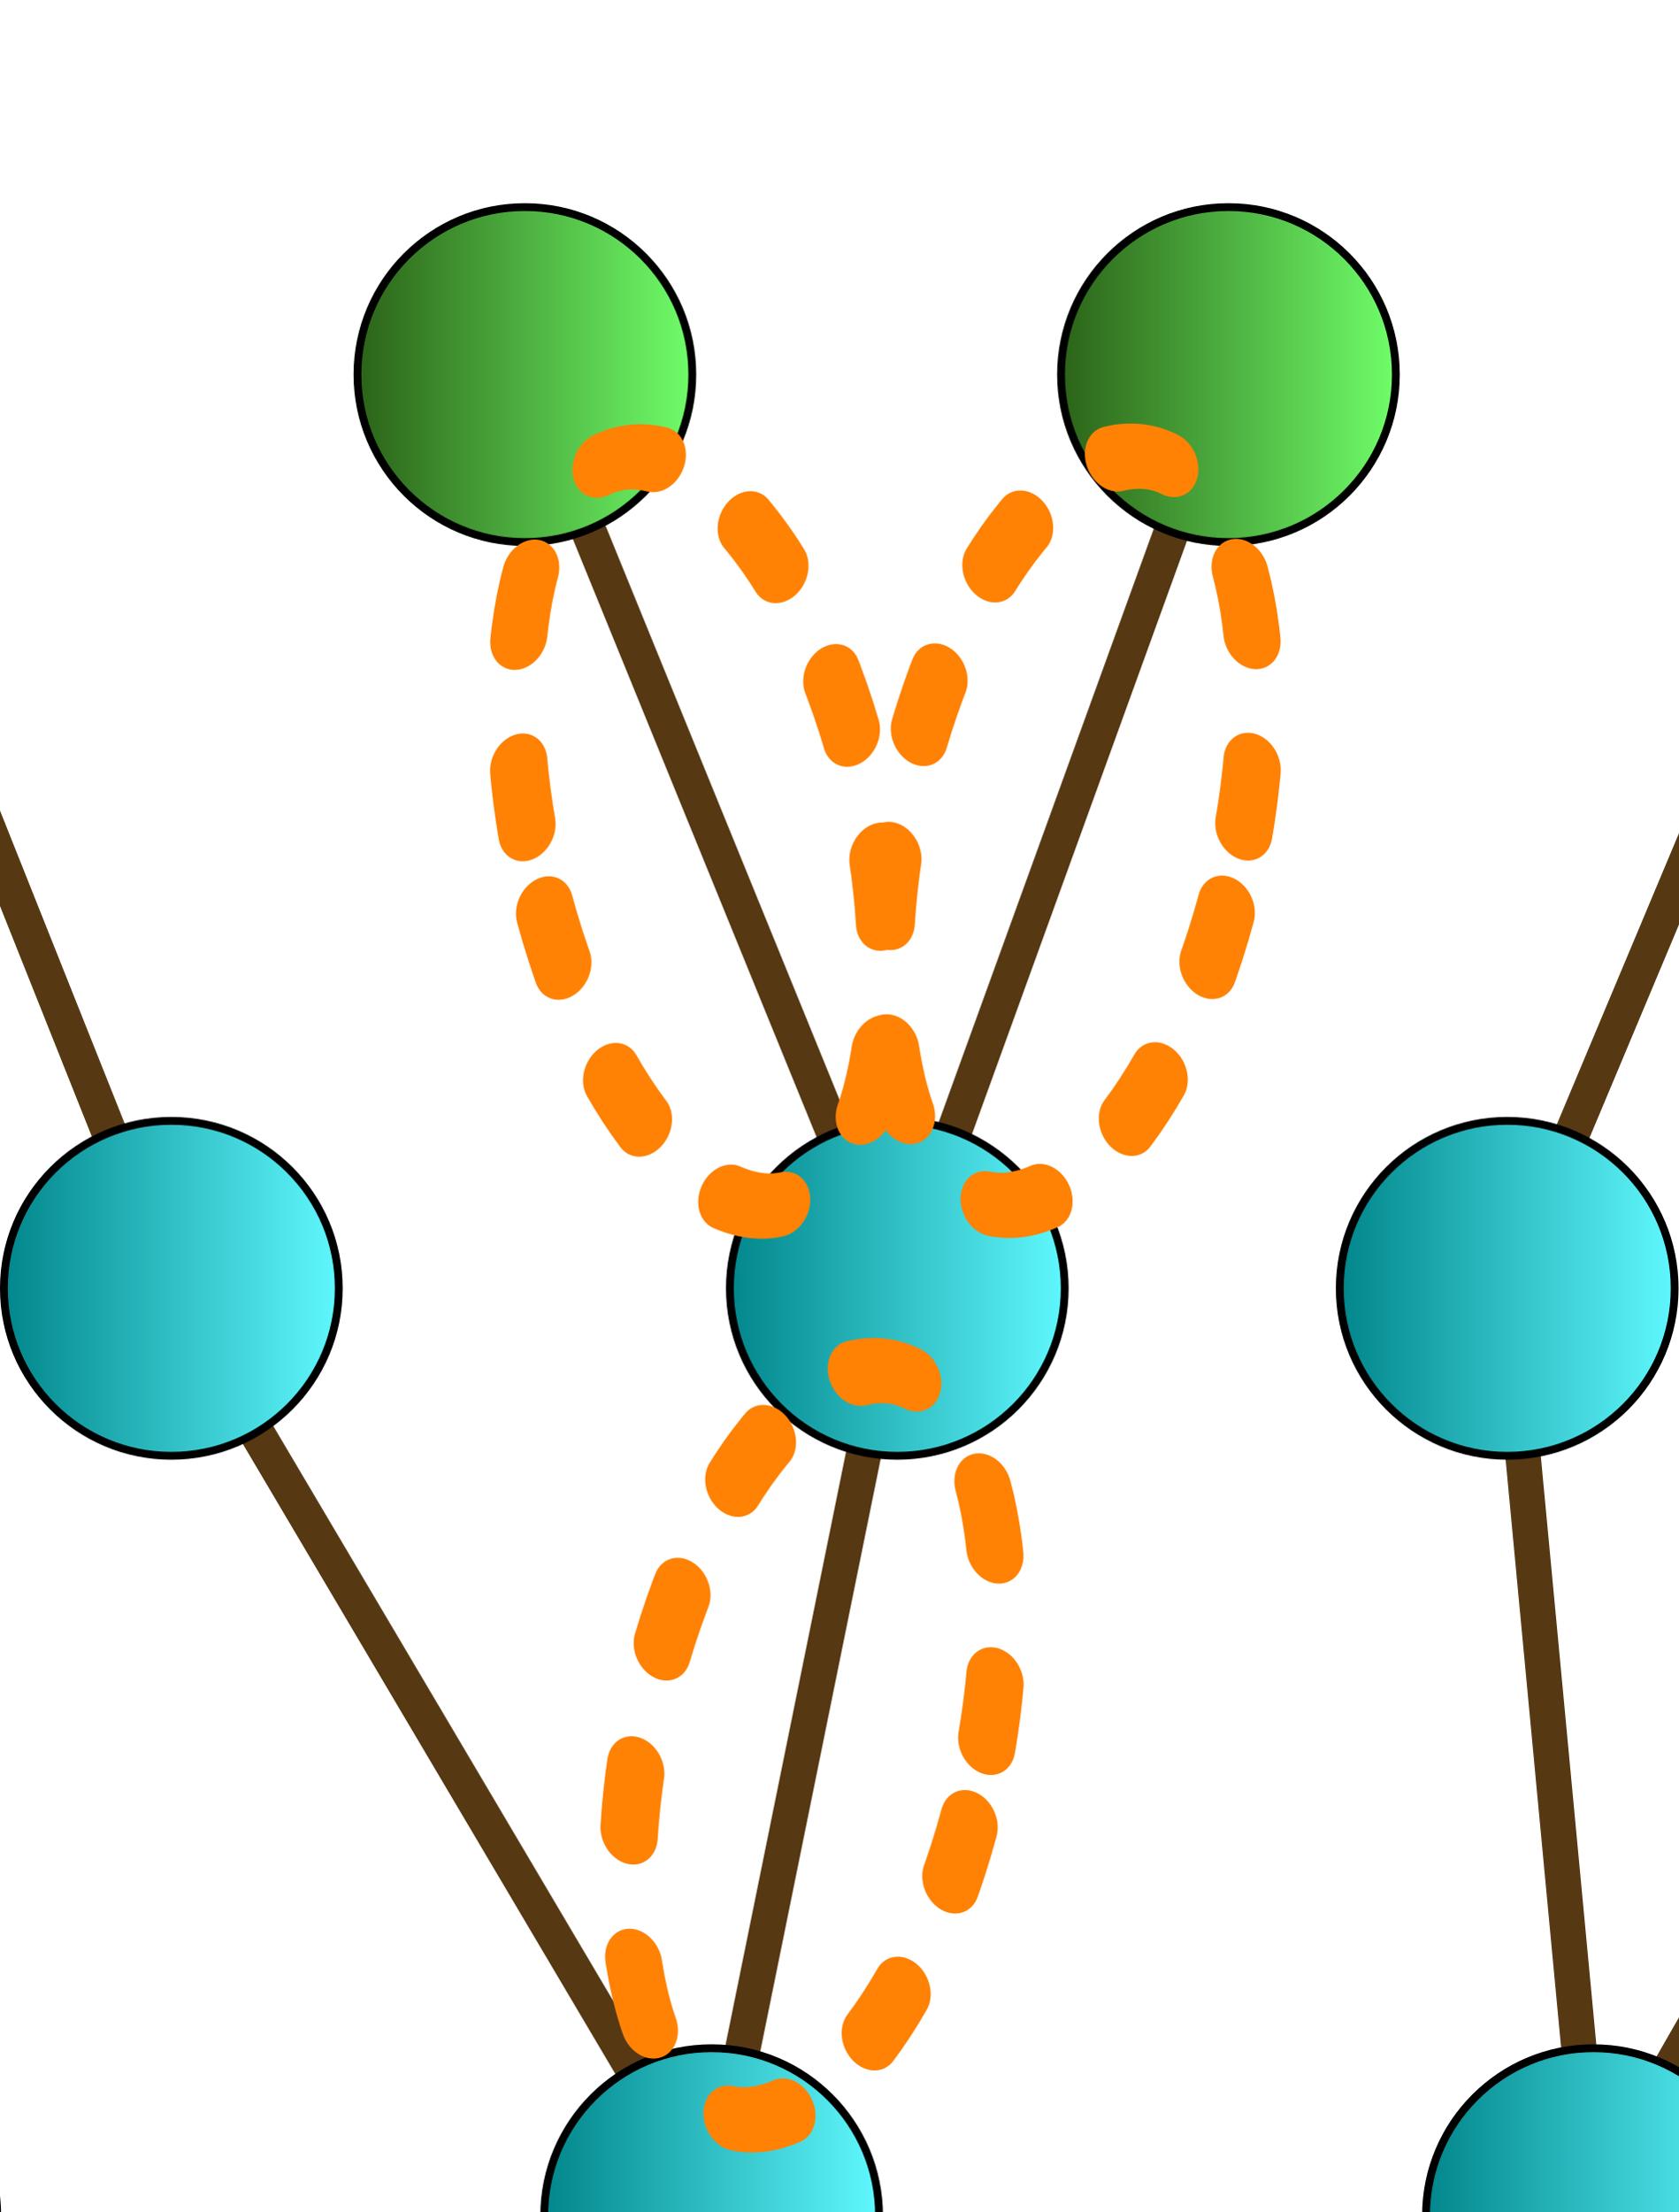
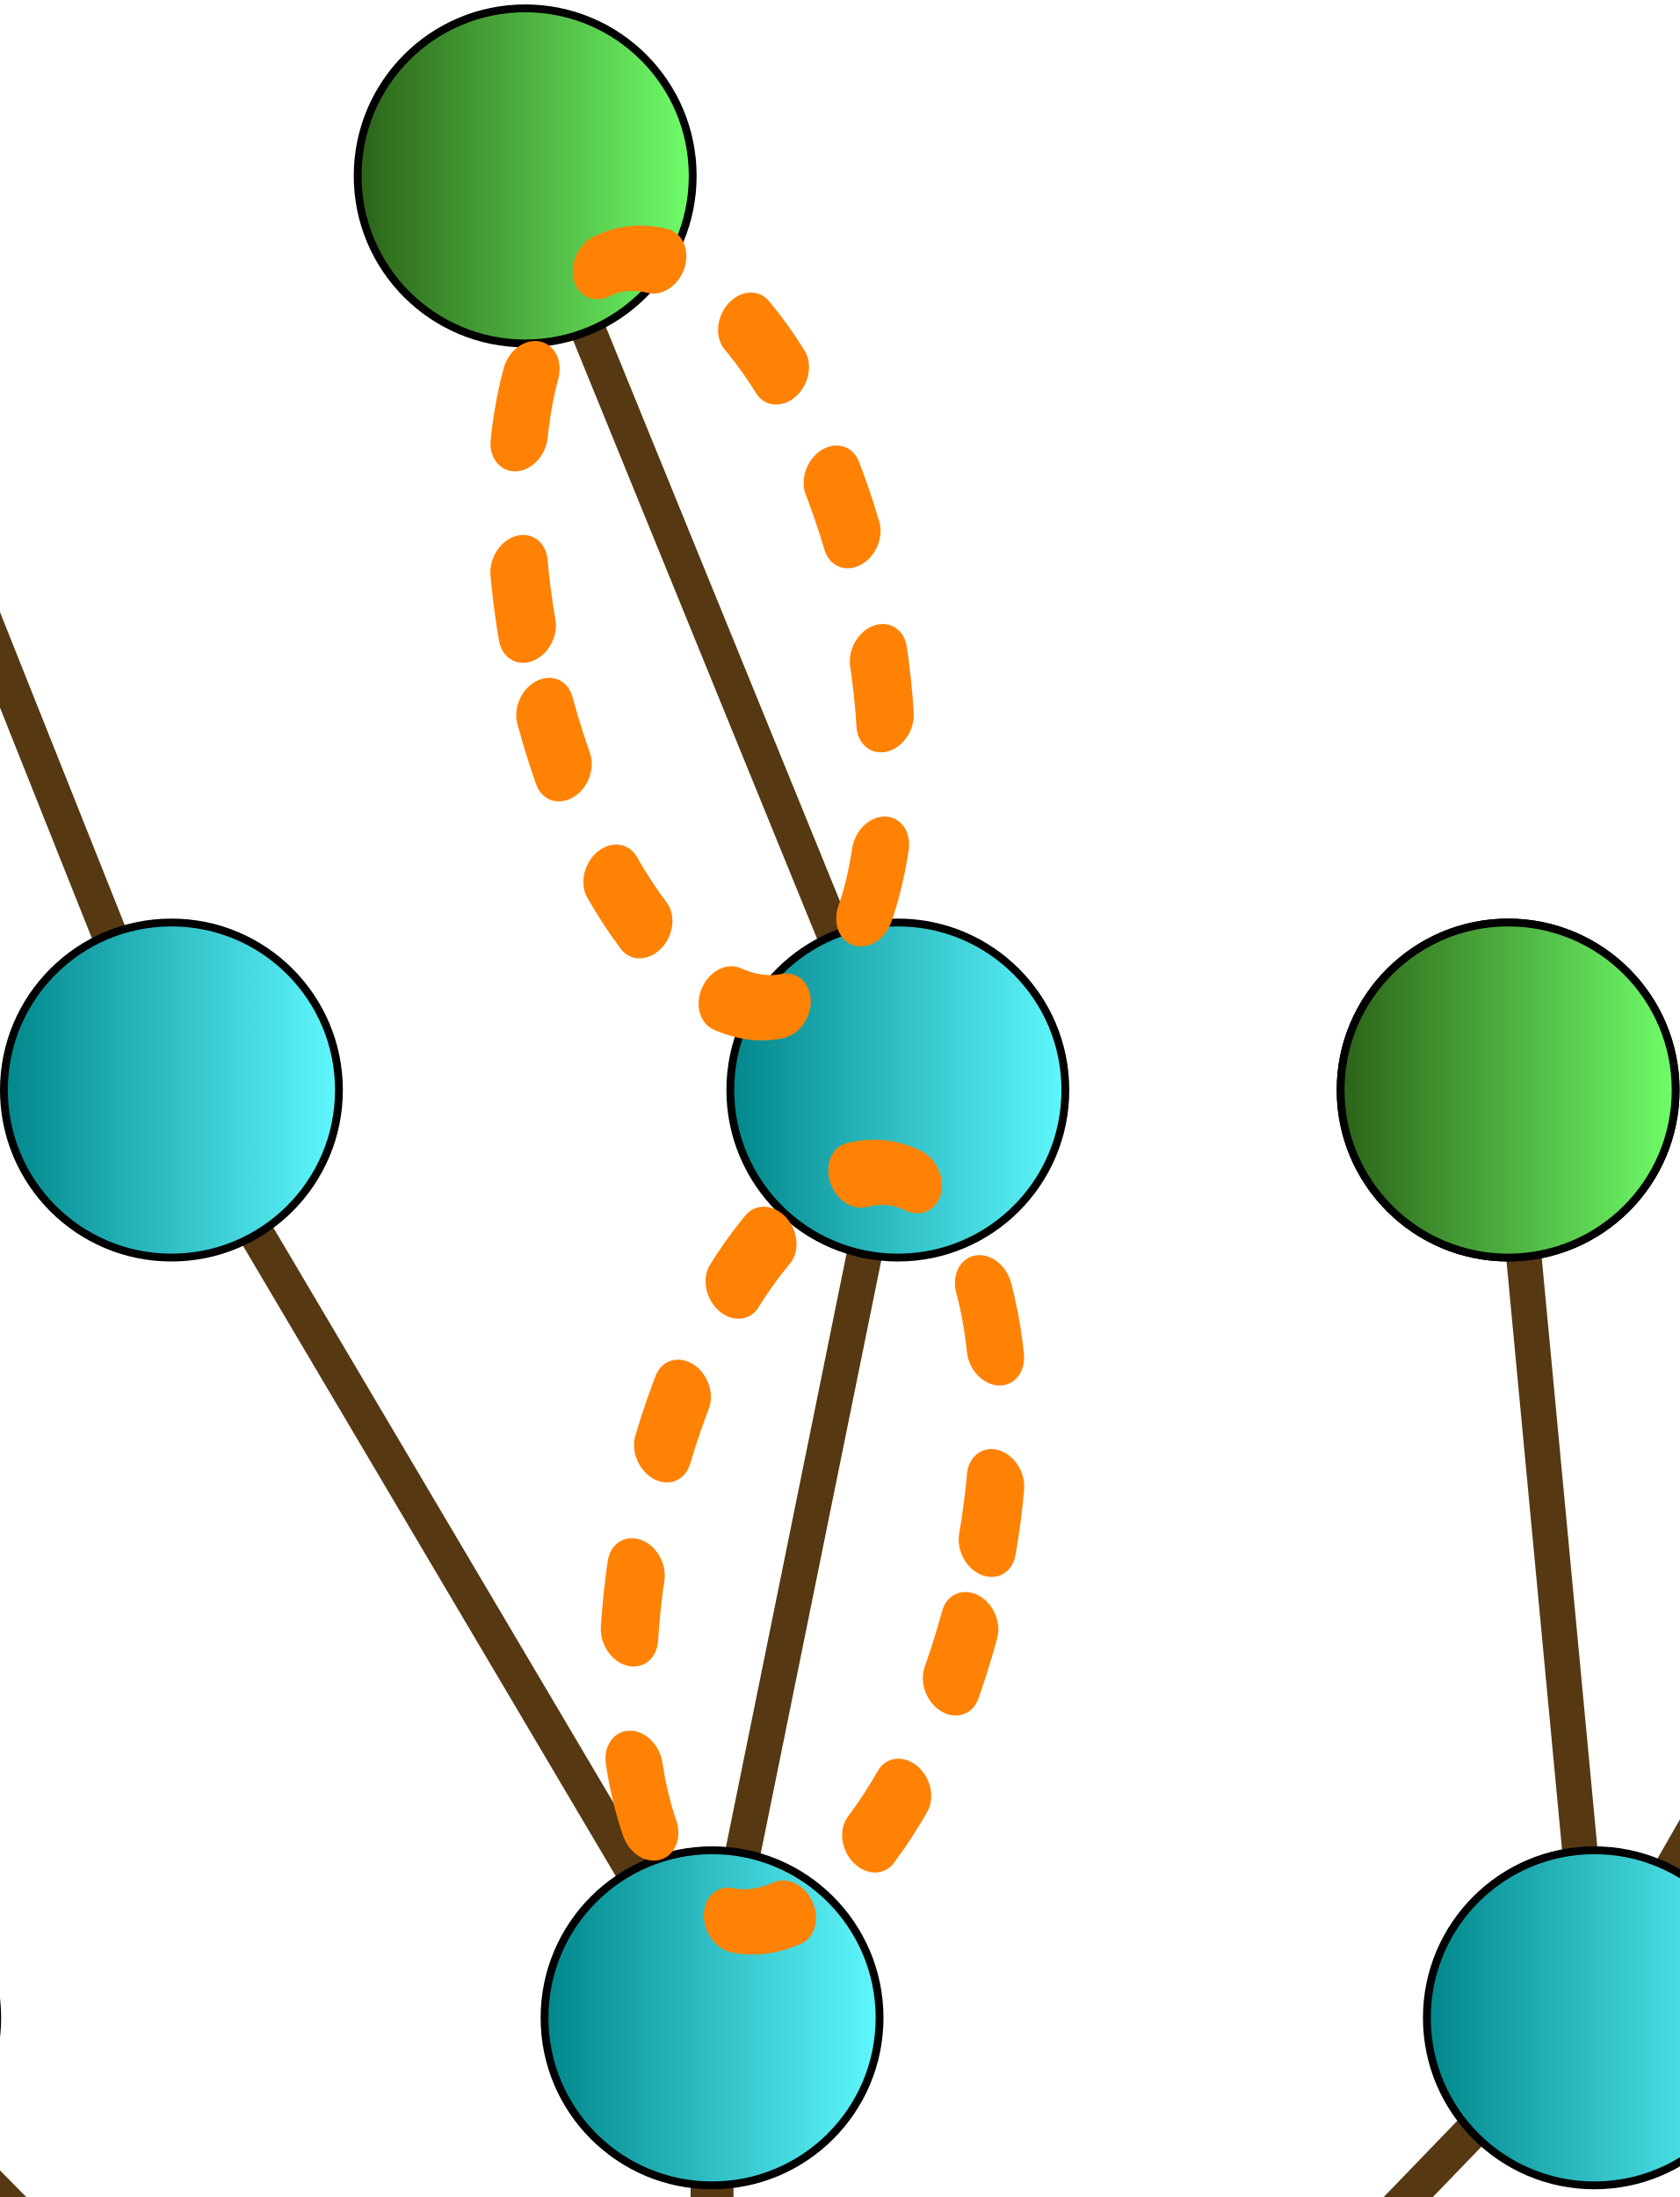
- <svg xmlns="http://www.w3.org/2000/svg" xmlns:xlink="http://www.w3.org/1999/xlink" width="111.772mm" height="147.184mm" viewBox="0 0 111.772 147.184" version="1.1" id="svg1" xml:space="preserve">
+ <svg xmlns="http://www.w3.org/2000/svg" xmlns:xlink="http://www.w3.org/1999/xlink" width="111.772mm" height="146.184mm" viewBox="0 0 111.772 146.184" version="1.1" id="svg1" xml:space="preserve">
  <defs id="defs1">
    <marker style="overflow:visible" id="RoundedArrow" refX="0" refY="0" orient="auto-start-reverse" markerWidth="0.501" markerHeight="0.501" viewBox="0 0 1 1" preserveAspectRatio="xMidYMid" markerUnits="strokeWidth">
      <path transform="scale(0.7)" d="m -0.211,-4.106 6.422,3.211 a 1,1 90 0 1 0,1.789 L -0.211,4.106 A 1.236,1.236 31.717 0 1 -2,3 v -6 a 1.236,1.236 148.283 0 1 1.789,-1.106 z" style="fill:context-stroke;fill-rule:evenodd;stroke:none" id="path222" />
    </marker>
    <marker style="overflow:visible" id="marker174" refX="0" refY="0" orient="auto-start-reverse" markerWidth="0.5" markerHeight="5" viewBox="0 0 1 1" preserveAspectRatio="xMidYMid" markerUnits="strokeWidth">
      <path transform="scale(0.7)" d="m -0.211,-4.106 6.422,3.211 a 1,1 90 0 1 0,1.789 L -0.211,4.106 A 1.236,1.236 31.717 0 1 -2,3 v -6 a 1.236,1.236 148.283 0 1 1.789,-1.106 z" style="fill:context-stroke;fill-rule:evenodd;stroke:none" id="path174" />
    </marker>
    <linearGradient id="linearGradient53">
      <stop style="stop-color:#2b6117;stop-opacity:1;" offset="0" id="stop53" />
      <stop style="stop-color:#70ff6a;stop-opacity:1;" offset="1" id="stop54" />
    </linearGradient>
    <linearGradient id="linearGradient22">
      <stop style="stop-color:#00858a;stop-opacity:1;" offset="0" id="stop22" />
      <stop style="stop-color:#60f9ff;stop-opacity:1;" offset="1" id="stop23" />
    </linearGradient>
    <linearGradient xlink:href="#linearGradient22" id="linearGradient31" x1="45.853" y1="84.221" x2="65.884" y2="84.221" gradientUnits="userSpaceOnUse" gradientTransform="matrix(1.13909,0,0,1.13909,-10.38414,-13.74392)" />
    <linearGradient xlink:href="#linearGradient22" id="linearGradient46" gradientUnits="userSpaceOnUse" x1="45.853" y1="84.221" x2="65.884" y2="84.221" gradientTransform="matrix(1.13909,0,0,1.13909,48.33425,-13.74393)" />
    <linearGradient xlink:href="#linearGradient22" id="linearGradient47" gradientUnits="userSpaceOnUse" x1="45.853" y1="84.221" x2="65.884" y2="84.221" gradientTransform="matrix(1.13909,0,0,1.13909,107.0527,-13.74393)" />
    <linearGradient xlink:href="#linearGradient22" id="linearGradient48" gradientUnits="userSpaceOnUse" x1="45.853" y1="84.221" x2="65.884" y2="84.221" gradientTransform="matrix(1.13909,0,0,1.13909,12.35687,47.98761)" />
    <linearGradient xlink:href="#linearGradient22" id="linearGradient49" gradientUnits="userSpaceOnUse" x1="45.853" y1="84.221" x2="65.884" y2="84.221" gradientTransform="matrix(1.13909,0,0,1.13909,60.69837,47.98761)" />
    <linearGradient xlink:href="#linearGradient22" id="linearGradient50" gradientUnits="userSpaceOnUse" x1="45.853" y1="84.221" x2="65.884" y2="84.221" gradientTransform="matrix(1.13909,0,0,1.13909,101.3122,47.9876)" />
    <linearGradient xlink:href="#linearGradient53" id="linearGradient56" gradientUnits="userSpaceOnUse" x1="184.122" y1="136.104" x2="204.152" y2="136.104" gradientTransform="matrix(1.13909,0,0,1.13909,-74.75112,49.7139)" />
    <linearGradient xlink:href="#linearGradient53" id="linearGradient57" gradientUnits="userSpaceOnUse" x1="184.122" y1="136.104" x2="204.152" y2="136.104" gradientTransform="matrix(1.13909,0,0,1.13909,-121.6021,49.7139)" />
+     <linearGradient xlink:href="#linearGradient53" id="linearGradient8" gradientUnits="userSpaceOnUse" gradientTransform="matrix(1.13909,0,0,1.13909,-56.18823,-11.11199)" x1="184.122" y1="136.104" x2="204.152" y2="136.104" />
  </defs>
-   <g id="layer1" transform="matrix(1,0,0,-1,-64.58784,229.6814)" style="display:inline">
+   <g id="layer1" transform="matrix(1,0,0,-1,-64.58784,216.4522)" style="display:inline">
    <path style="fill:#60f9ff;fill-opacity:1;fill-rule:evenodd;stroke:#563813;stroke-width:2.354;stroke-linejoin:round;stroke-dasharray:none;stroke-opacity:1" d="M 111.974,22.271 53.255,81.862" id="path59" />
    <path style="fill:#60f9ff;fill-opacity:1;fill-rule:evenodd;stroke:#563813;stroke-width:2.354;stroke-linejoin:round;stroke-dasharray:none;stroke-opacity:1" d="m 111.974,22.271 58.718,60.826" id="path60" />
    <path style="fill:#60f9ff;fill-opacity:1;fill-rule:evenodd;stroke:#563813;stroke-width:2.855;stroke-linejoin:round;stroke-dasharray:none;stroke-opacity:1" d="M 111.974,22.271 V 83.097" id="path61" />
    <path style="fill:#60f9ff;fill-opacity:1;fill-rule:evenodd;stroke:#563813;stroke-width:2.354;stroke-linejoin:round;stroke-dasharray:none;stroke-opacity:1" d="M 111.974,83.097 75.996,143.923" id="path64" />
    <path style="fill:#60f9ff;fill-opacity:1;fill-rule:evenodd;stroke:#563813;stroke-width:2.354;stroke-linejoin:round;stroke-dasharray:none;stroke-opacity:1" d="m 111.974,83.097 12.364,60.826" id="path65" />
    <path style="fill:#60f9ff;fill-opacity:1;fill-rule:evenodd;stroke:#563813;stroke-width:2.354;stroke-linejoin:round;stroke-dasharray:none;stroke-opacity:1" d="m 170.692,83.097 -5.741,60.826" id="path66" />
    <path style="fill:#60f9ff;fill-opacity:1;fill-rule:evenodd;stroke:#563813;stroke-width:2.354;stroke-linejoin:round;stroke-dasharray:none;stroke-opacity:1" d="m 170.692,83.097 34.873,60.826" id="path67" />
    <path style="fill:#60f9ff;fill-opacity:1;fill-rule:evenodd;stroke:#563813;stroke-width:2.354;stroke-linejoin:round;stroke-dasharray:none;stroke-opacity:1" d="M 75.996,143.923 51.753,204.749" id="path70" />
    <path style="fill:#60f9ff;fill-opacity:1;fill-rule:evenodd;stroke:#563813;stroke-width:2.354;stroke-linejoin:round;stroke-dasharray:none;stroke-opacity:1" d="M 124.338,143.923 99.538,204.749" id="path71" />
-     <path style="fill:#60f9ff;fill-opacity:1;fill-rule:evenodd;stroke:#563813;stroke-width:2.354;stroke-linejoin:round;stroke-dasharray:none;stroke-opacity:1" d="m 124.338,143.923 22.051,60.826" id="path72" />
-     <path style="fill:#60f9ff;fill-opacity:1;fill-rule:evenodd;stroke:#563813;stroke-width:2.354;stroke-linejoin:round;stroke-dasharray:none;stroke-opacity:1" d="m 164.951,143.923 25.522,60.826" id="path73" />
+     <path style="display:none;fill:#60f9ff;fill-opacity:1;fill-rule:evenodd;stroke:#563813;stroke-width:2.354;stroke-linejoin:round;stroke-dasharray:none;stroke-opacity:1" d="m 124.338,143.923 22.051,60.826" id="path72" />
+     <path style="display:none;fill:#60f9ff;fill-opacity:1;fill-rule:evenodd;stroke:#563813;stroke-width:2.354;stroke-linejoin:round;stroke-dasharray:none;stroke-opacity:1" d="m 164.951,143.923 25.522,60.826" id="path73" />
    <circle style="fill:url(#linearGradient31);fill-rule:evenodd;stroke:#000000;stroke-width:0.521;stroke-linejoin:round;stroke-dasharray:none;stroke-opacity:1" id="circle8" cx="53.255" cy="82.191" r="11.148" />
    <circle style="fill:url(#linearGradient46);fill-rule:evenodd;stroke:#000000;stroke-width:0.521;stroke-linejoin:round;stroke-dasharray:none;stroke-opacity:1" id="circle8-8" cx="111.974" cy="82.191" r="11.148" />
    <circle style="fill:url(#linearGradient47);fill-rule:evenodd;stroke:#000000;stroke-width:0.521;stroke-linejoin:round;stroke-dasharray:none;stroke-opacity:1" id="circle8-3" cx="170.692" cy="82.191" r="11.148" />
    <circle style="fill:url(#linearGradient48);fill-rule:evenodd;stroke:#000000;stroke-width:0.521;stroke-linejoin:round;stroke-dasharray:none;stroke-opacity:1" id="circle8-7" cx="75.996" cy="143.923" r="11.148" />
    <circle style="fill:url(#linearGradient49);fill-rule:evenodd;stroke:#000000;stroke-width:0.521;stroke-linejoin:round;stroke-dasharray:none;stroke-opacity:1" id="circle8-5" cx="124.338" cy="143.923" r="11.148" />
    <circle style="fill:url(#linearGradient50);fill-rule:evenodd;stroke:#000000;stroke-width:0.521;stroke-linejoin:round;stroke-dasharray:none;stroke-opacity:1" id="circle8-1" cx="164.951" cy="143.923" r="11.148" />
-     <circle style="fill:url(#linearGradient56);fill-rule:evenodd;stroke:#000000;stroke-width:0.521;stroke-linejoin:round;stroke-dasharray:none;stroke-opacity:1" id="circle12-0" cx="146.389" cy="204.749" r="11.148" />
+     <circle style="display:inline;fill:url(#linearGradient8);fill-rule:evenodd;stroke:#000000;stroke-width:0.521;stroke-linejoin:round;stroke-dasharray:none;stroke-opacity:1" id="circle12-6-8" cx="164.951" cy="143.923" r="11.148" />
+     <circle style="display:none;fill:url(#linearGradient56);fill-rule:evenodd;stroke:#000000;stroke-width:0.521;stroke-linejoin:round;stroke-dasharray:none;stroke-opacity:1" id="circle12-0" cx="146.389" cy="204.749" r="11.148" />
    <circle style="fill:url(#linearGradient57);fill-rule:evenodd;stroke:#000000;stroke-width:0.521;stroke-linejoin:round;stroke-dasharray:none;stroke-opacity:1" id="circle12-6" cx="99.538" cy="204.749" r="11.148" />
    <path style="display:none;fill:#ff8c7f;fill-opacity:1;fill-rule:evenodd;stroke:#4eab53;stroke-width:2.067;stroke-linecap:round;stroke-linejoin:round;stroke-dasharray:none;stroke-opacity:1;marker-end:url(#marker174);paint-order:normal" d="m 160.124,126.734 1.949,-19.907" id="path178" />
    <path style="display:none;fill:#ff8c7f;fill-opacity:1;fill-rule:evenodd;stroke:#4eab53;stroke-width:2.767;stroke-linecap:round;stroke-linejoin:round;stroke-dasharray:none;stroke-opacity:1;marker-end:url(#marker174);paint-order:normal" d="m 114.914,126.547 -4.004,-19.597" id="path179" />
    <path style="display:none;fill:#ff8c7f;fill-opacity:1;fill-rule:evenodd;stroke:#4eab53;stroke-width:1.967;stroke-linecap:round;stroke-linejoin:round;stroke-dasharray:none;stroke-opacity:1;marker-end:url(#marker174);paint-order:normal" d="M 82.62,121.687 92.753,104.442" id="path180" />
    <path style="display:none;fill:#ff8c7f;fill-opacity:1;fill-rule:evenodd;stroke:#4eab53;stroke-width:2.567;stroke-linecap:round;stroke-linejoin:round;stroke-dasharray:none;stroke-opacity:1;marker-end:url(#marker174);paint-order:normal" d="m 134.562,190.198 -6.87,-18.785" id="path182" />
    <path style="display:none;fill:#ff8c7f;fill-opacity:1;fill-rule:evenodd;stroke:#4eab53;stroke-width:2.567;stroke-linecap:round;stroke-linejoin:round;stroke-dasharray:none;stroke-opacity:1;marker-end:url(#marker174);paint-order:normal" d="m 99.395,185.773 7.661,-18.477" id="path183" />
    <path style="display:none;fill:#ff8c7f;fill-opacity:1;fill-rule:evenodd;stroke:#4eab53;stroke-width:2.067;stroke-linecap:round;stroke-linejoin:round;stroke-dasharray:none;stroke-opacity:1;marker-end:url(#marker174);paint-order:normal" d="m 176.679,188.227 -7.697,-18.462" id="path184" />
    <path style="display:none;fill:#ff8c7f;fill-opacity:1;fill-rule:evenodd;stroke:#ff8205;stroke-width:2.567;stroke-linecap:round;stroke-linejoin:round;stroke-dasharray:none;stroke-opacity:1;marker-end:url(#marker174);paint-order:normal" d="m 138.992,163.402 6.87,18.785" id="path187" />
    <path style="display:none;fill:#ff8c7f;fill-opacity:1;fill-rule:evenodd;stroke:#ff8205;stroke-width:2.567;stroke-linecap:round;stroke-linejoin:round;stroke-dasharray:none;stroke-opacity:1;marker-end:url(#marker174);paint-order:normal" d="m 122.325,167.382 -7.661,18.477" id="path188" />
    <path style="display:none;fill:#ff8c7f;fill-opacity:1;fill-rule:evenodd;stroke:#ff8205;stroke-width:2.067;stroke-linecap:round;stroke-linejoin:round;stroke-dasharray:none;stroke-opacity:1;marker-end:url(#marker174);paint-order:normal" d="m 74.301,166.471 -7.477,18.552" id="path189" />
    <path style="display:none;fill:#ff8c7f;fill-opacity:1;fill-rule:evenodd;stroke:#ff8205;stroke-width:1.967;stroke-linecap:round;stroke-linejoin:round;stroke-dasharray:none;stroke-opacity:1;marker-end:url(#marker174);paint-order:normal" d="M 105.195,107.26 95.063,124.505" id="path191" />
    <path style="display:none;fill:#ff8c7f;fill-opacity:1;fill-rule:evenodd;stroke:#ff8205;stroke-width:2.767;stroke-linecap:round;stroke-linejoin:round;stroke-dasharray:none;stroke-opacity:1;marker-end:url(#marker174);paint-order:normal" d="m 123.08,100.342 4.004,19.597" id="path192" />
    <path style="display:none;fill:#ff8c7f;fill-opacity:1;fill-rule:evenodd;stroke:#ff8205;stroke-width:2.067;stroke-linecap:round;stroke-linejoin:round;stroke-dasharray:none;stroke-opacity:1;marker-end:url(#marker174);paint-order:normal" d="m 174.498,103.516 -1.949,19.907" id="path193" />
    <path style="display:none;fill:#ff8c7f;fill-opacity:1;fill-rule:evenodd;stroke:#2660a4;stroke-width:1.377;stroke-linejoin:round;stroke-dasharray:none;stroke-opacity:1;marker-end:url(#RoundedArrow)" d="m 116.465,106.421 -1.008,-10.631" id="path198" />
    <path style="display:none;fill:#ff8c7f;fill-opacity:1;fill-rule:evenodd;stroke:#2660a4;stroke-width:1.377;stroke-linejoin:round;stroke-dasharray:none;stroke-opacity:1;marker-end:url(#RoundedArrow)" d="m 106.423,106.414 1.126,-10.62" id="path199" />
    <path style="display:none;fill:#ff8c7f;fill-opacity:1;fill-rule:evenodd;stroke:#2660a4;stroke-width:1.377;stroke-linejoin:round;stroke-dasharray:none;stroke-opacity:1;marker-end:url(#RoundedArrow)" d="m 174.735,107.068 -1.008,-10.631" id="path200" />
    <path style="display:none;fill:#ff8c7f;fill-opacity:1;fill-rule:evenodd;stroke:#2660a4;stroke-width:1.377;stroke-linejoin:round;stroke-dasharray:none;stroke-opacity:1;marker-end:url(#RoundedArrow)" d="M 164.693,107.06 165.819,96.44" id="path201" />
    <path style="display:none;fill:#ff8c7f;fill-opacity:1;fill-rule:evenodd;stroke:#2660a4;stroke-width:1.377;stroke-linejoin:round;stroke-dasharray:none;stroke-opacity:1;marker-end:url(#RoundedArrow)" d="m 80.488,169.586 -1.008,-10.631" id="path206" />
    <path style="display:none;fill:#ff8c7f;fill-opacity:1;fill-rule:evenodd;stroke:#2660a4;stroke-width:1.377;stroke-linejoin:round;stroke-dasharray:none;stroke-opacity:1;marker-end:url(#RoundedArrow)" d="m 70.446,169.578 1.126,-10.62" id="path207" />
    <path style="display:none;fill:#ff8c7f;fill-opacity:1;fill-rule:evenodd;stroke:#2660a4;stroke-width:1.377;stroke-linejoin:round;stroke-dasharray:none;stroke-opacity:1;marker-end:url(#RoundedArrow)" d="m 128.829,168.791 -1.008,-10.631" id="path208" />
    <path style="display:none;fill:#ff8c7f;fill-opacity:1;fill-rule:evenodd;stroke:#2660a4;stroke-width:1.377;stroke-linejoin:round;stroke-dasharray:none;stroke-opacity:1;marker-end:url(#RoundedArrow)" d="m 118.787,168.783 1.126,-10.62" id="path209" />
    <path style="display:none;fill:#ff8c7f;fill-opacity:1;fill-rule:evenodd;stroke:#2660a4;stroke-width:1.377;stroke-linejoin:round;stroke-dasharray:none;stroke-opacity:1;marker-end:url(#RoundedArrow)" d="m 168.806,168.791 -1.008,-10.631" id="path210" />
    <path style="display:none;fill:#ff8c7f;fill-opacity:1;fill-rule:evenodd;stroke:#2660a4;stroke-width:1.377;stroke-linejoin:round;stroke-dasharray:none;stroke-opacity:1;marker-end:url(#RoundedArrow)" d="m 158.765,168.783 1.126,-10.62" id="path211" />
    <path style="display:none;fill:#ff8c7f;fill-opacity:1;fill-rule:evenodd;stroke:#2660a4;stroke-width:1.377;stroke-linejoin:round;stroke-dasharray:none;stroke-opacity:1;marker-end:url(#RoundedArrow)" d="m 150.88,229.616 -1.008,-10.631" id="path216" />
    <path style="display:none;fill:#ff8c7f;fill-opacity:1;fill-rule:evenodd;stroke:#2660a4;stroke-width:1.377;stroke-linejoin:round;stroke-dasharray:none;stroke-opacity:1;marker-end:url(#RoundedArrow)" d="m 140.838,229.609 1.126,-10.62" id="path217" />
    <path style="display:none;fill:#ff8c7f;fill-opacity:1;fill-rule:evenodd;stroke:#2660a4;stroke-width:1.377;stroke-linejoin:round;stroke-dasharray:none;stroke-opacity:1;marker-end:url(#RoundedArrow)" d="m 103.167,229.616 -1.008,-10.631" id="path218" />
    <path style="display:none;fill:#ff8c7f;fill-opacity:1;fill-rule:evenodd;stroke:#2660a4;stroke-width:1.377;stroke-linejoin:round;stroke-dasharray:none;stroke-opacity:1;marker-end:url(#RoundedArrow)" d="m 93.126,229.609 1.126,-10.62" id="path219" />
  </g>
  <ellipse style="display:none;fill:none;fill-rule:evenodd;stroke:#ff8205;stroke-width:3.477;stroke-linecap:round;stroke-linejoin:round;stroke-dasharray:3.477, 6.954" id="path3" cx="34.71" cy="5.992" rx="14.455" ry="14.866" />
-   <ellipse style="display:inline;fill:none;fill-rule:evenodd;stroke:#ff8205;stroke-width:4.089;stroke-linecap:round;stroke-linejoin:round;stroke-dasharray:4.089, 8.177" id="ellipse3" ry="25.277" rx="11.61" cy="18.235" cx="84.865" transform="matrix(0.895898,0.4442598,-0.2621345,0.9650313,0,0)" />
-   <ellipse style="display:none;fill:none;fill-rule:evenodd;stroke:#ff8205;stroke-width:3.477;stroke-linecap:round;stroke-linejoin:round;stroke-dasharray:3.477, 6.954" id="ellipse4" cx="59.106" cy="66.844" rx="14.455" ry="14.866" />
+   <ellipse style="display:none;fill:none;fill-rule:evenodd;stroke:#ff8205;stroke-width:4.089;stroke-linecap:round;stroke-linejoin:round;stroke-dasharray:4.089, 8.177" id="ellipse3" ry="25.277" rx="11.61" cy="6.154" cx="81.33" transform="matrix(0.895898,0.4442598,-0.2621345,0.9650313,0,0)" />
+   <ellipse style="display:none;fill:none;fill-rule:evenodd;stroke:#ff8205;stroke-width:4.356;stroke-linecap:round;stroke-linejoin:round;stroke-dasharray:4.356, 8.713" id="ellipse4" cx="59.735" cy="71.28" rx="18.111" ry="18.626" />
  <ellipse style="display:none;fill:none;fill-rule:evenodd;stroke:#ff8205;stroke-width:3.477;stroke-linecap:round;stroke-linejoin:round;stroke-dasharray:3.477, 6.954" id="ellipse5" cx="46.297" cy="130.215" rx="14.455" ry="14.866" />
  <ellipse style="display:none;fill:none;fill-rule:evenodd;stroke:#ff8205;stroke-width:3.477;stroke-linecap:round;stroke-linejoin:round;stroke-dasharray:3.477, 6.954" id="ellipse6" cx="81.107" cy="4.513" rx="14.455" ry="14.866" />
-   <ellipse style="display:inline;fill:none;fill-rule:evenodd;stroke:#ff8205;stroke-width:4.089;stroke-linecap:round;stroke-linejoin:round;stroke-dasharray:4.089, 8.177" id="ellipse7" ry="25.277" rx="11.61" cy="71.676" cx="-31.116" transform="matrix(-0.895898,0.4442598,0.2621345,0.9650313,0,0)" />
-   <ellipse style="display:inline;fill:none;fill-rule:evenodd;stroke:#ff8205;stroke-width:4.089;stroke-linecap:round;stroke-linejoin:round;stroke-dasharray:4.089, 8.177" id="ellipse8" ry="25.277" rx="11.61" cy="81.579" cx="84.287" transform="matrix(0.895898,0.4442598,-0.2621345,0.9650313,0,0)" />
+   <ellipse style="display:inline;fill:none;fill-rule:evenodd;stroke:#ff8205;stroke-width:4.089;stroke-linecap:round;stroke-linejoin:round;stroke-dasharray:4.089, 8.177" id="ellipse7" ry="25.277" rx="11.61" cy="59.595" cx="-34.651" transform="matrix(-0.895898,0.4442598,0.2621345,0.9650313,0,0)" />
+   <ellipse style="display:inline;fill:none;fill-rule:evenodd;stroke:#ff8205;stroke-width:4.089;stroke-linecap:round;stroke-linejoin:round;stroke-dasharray:4.089, 8.177" id="ellipse8" ry="25.277" rx="11.61" cy="69.498" cx="80.752" transform="matrix(0.895898,0.4442598,-0.2621345,0.9650313,0,0)" />
</svg>
